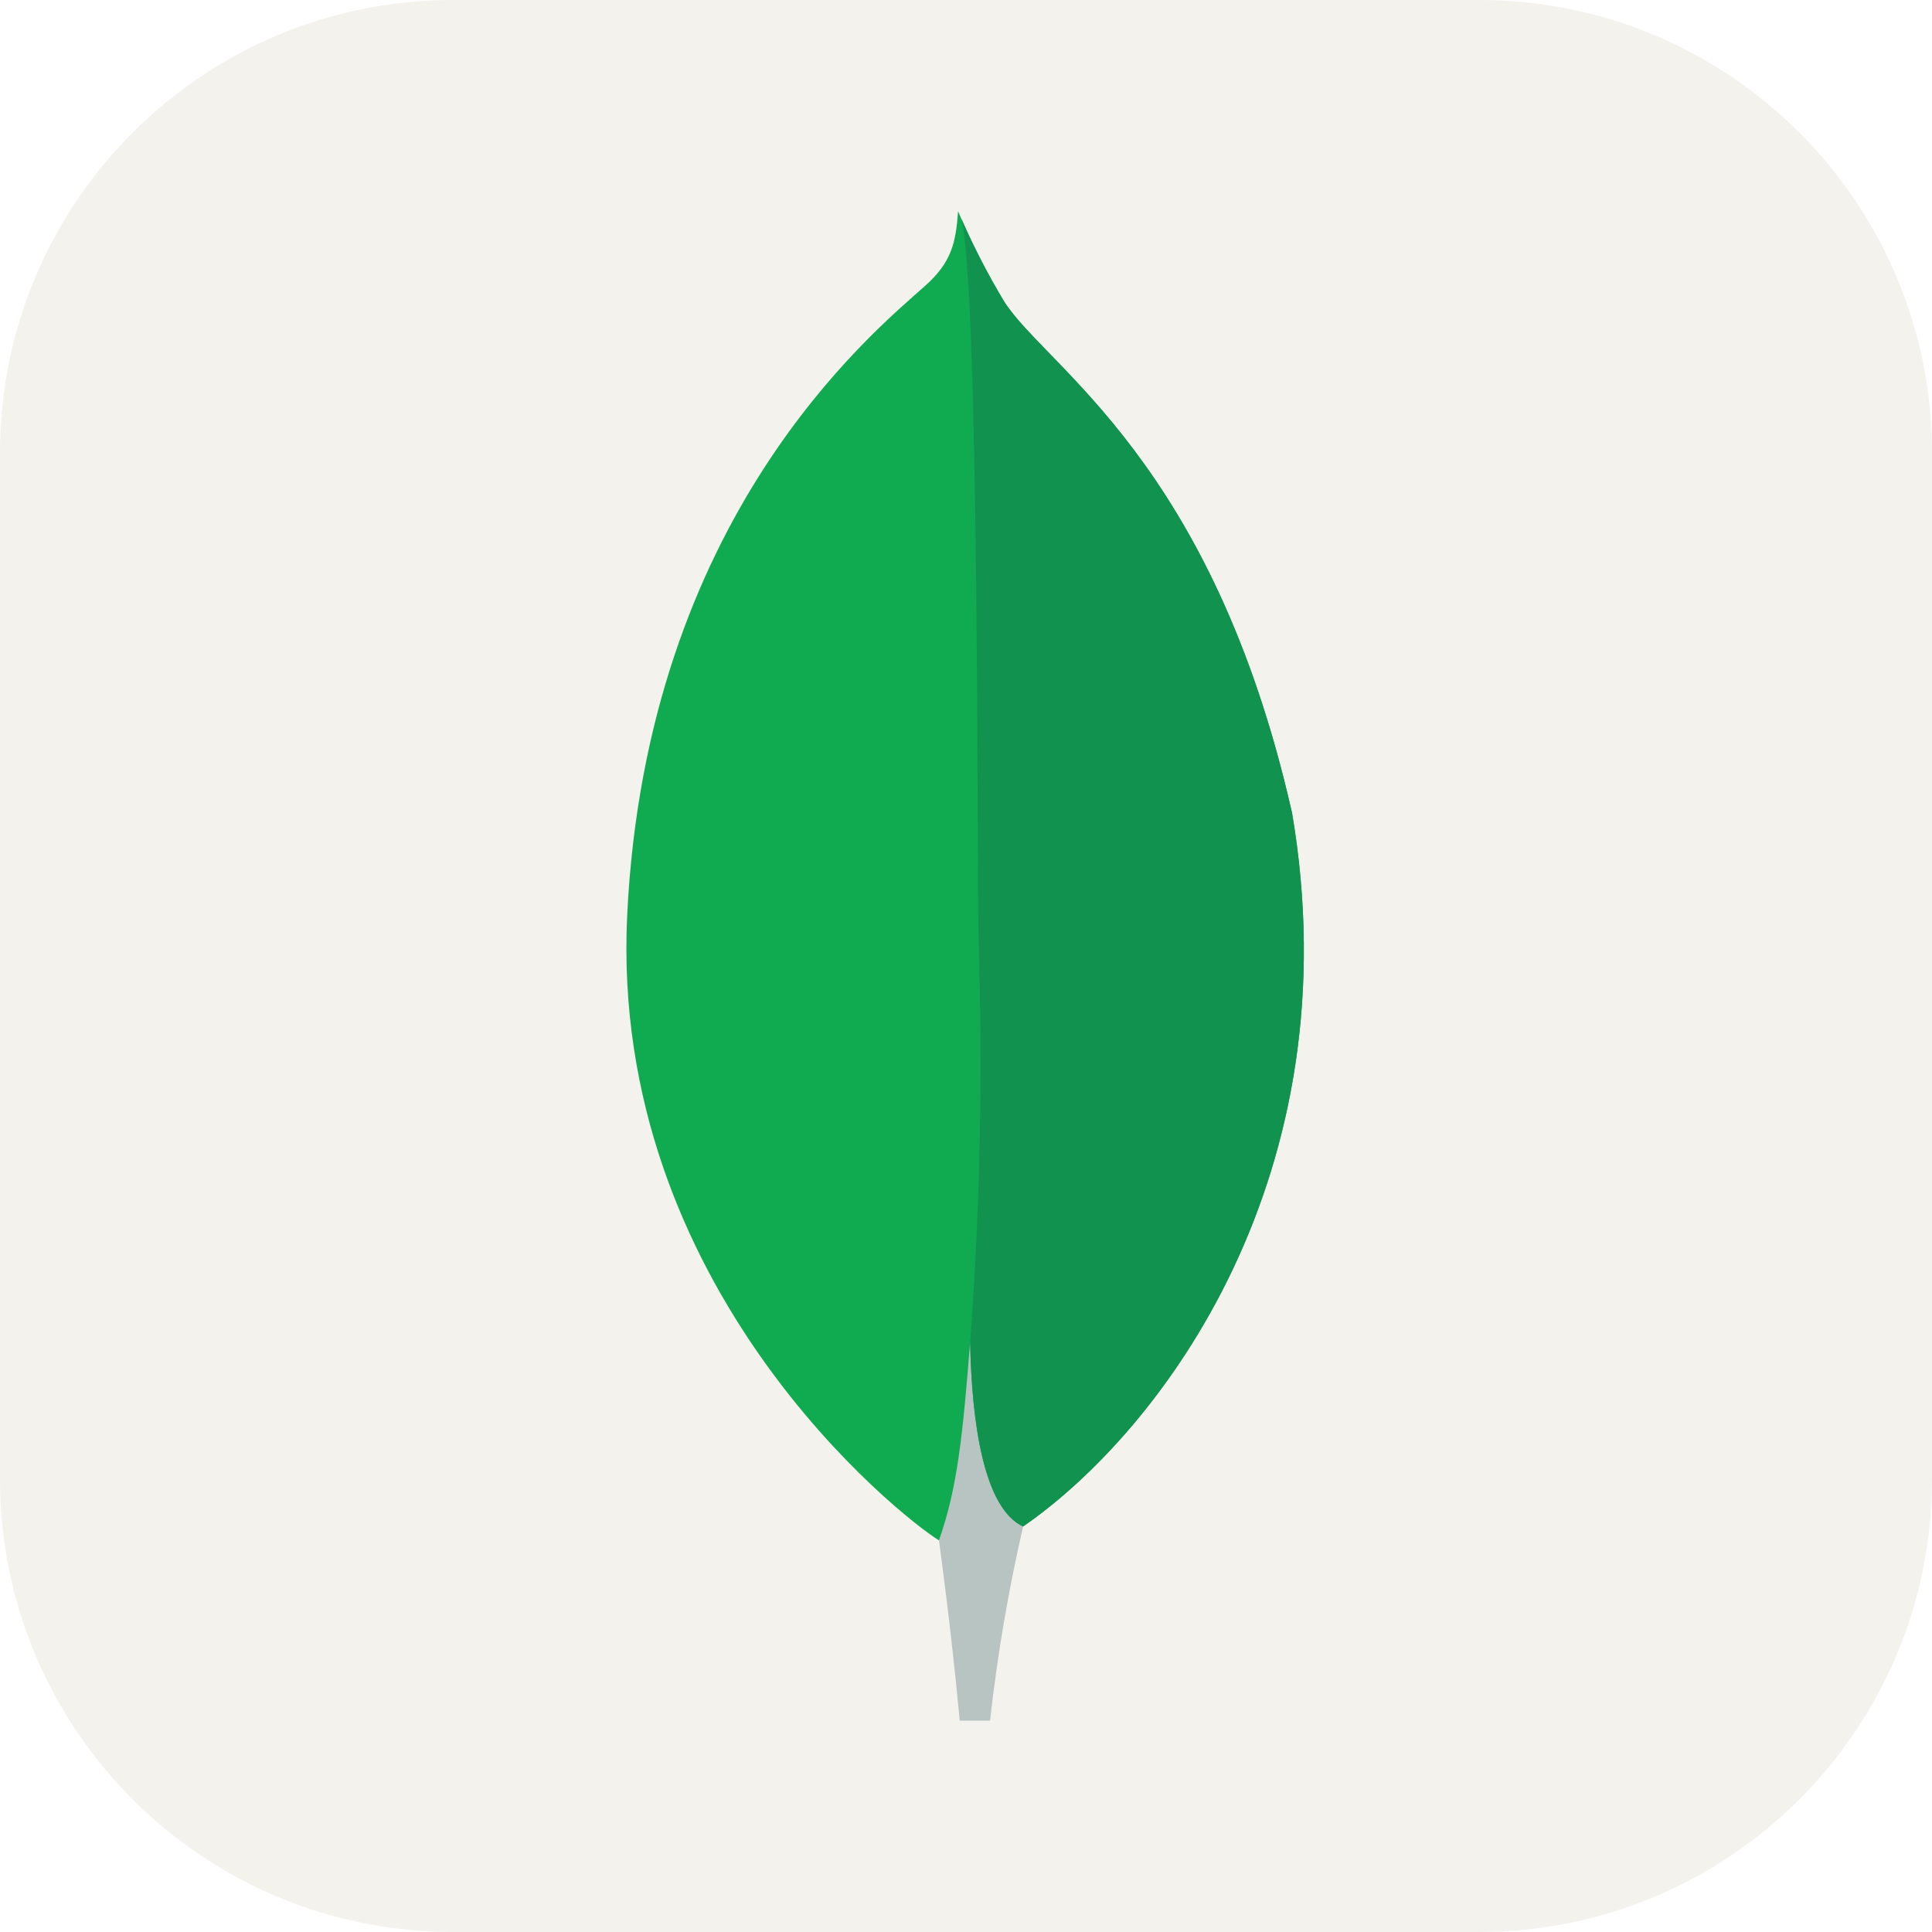
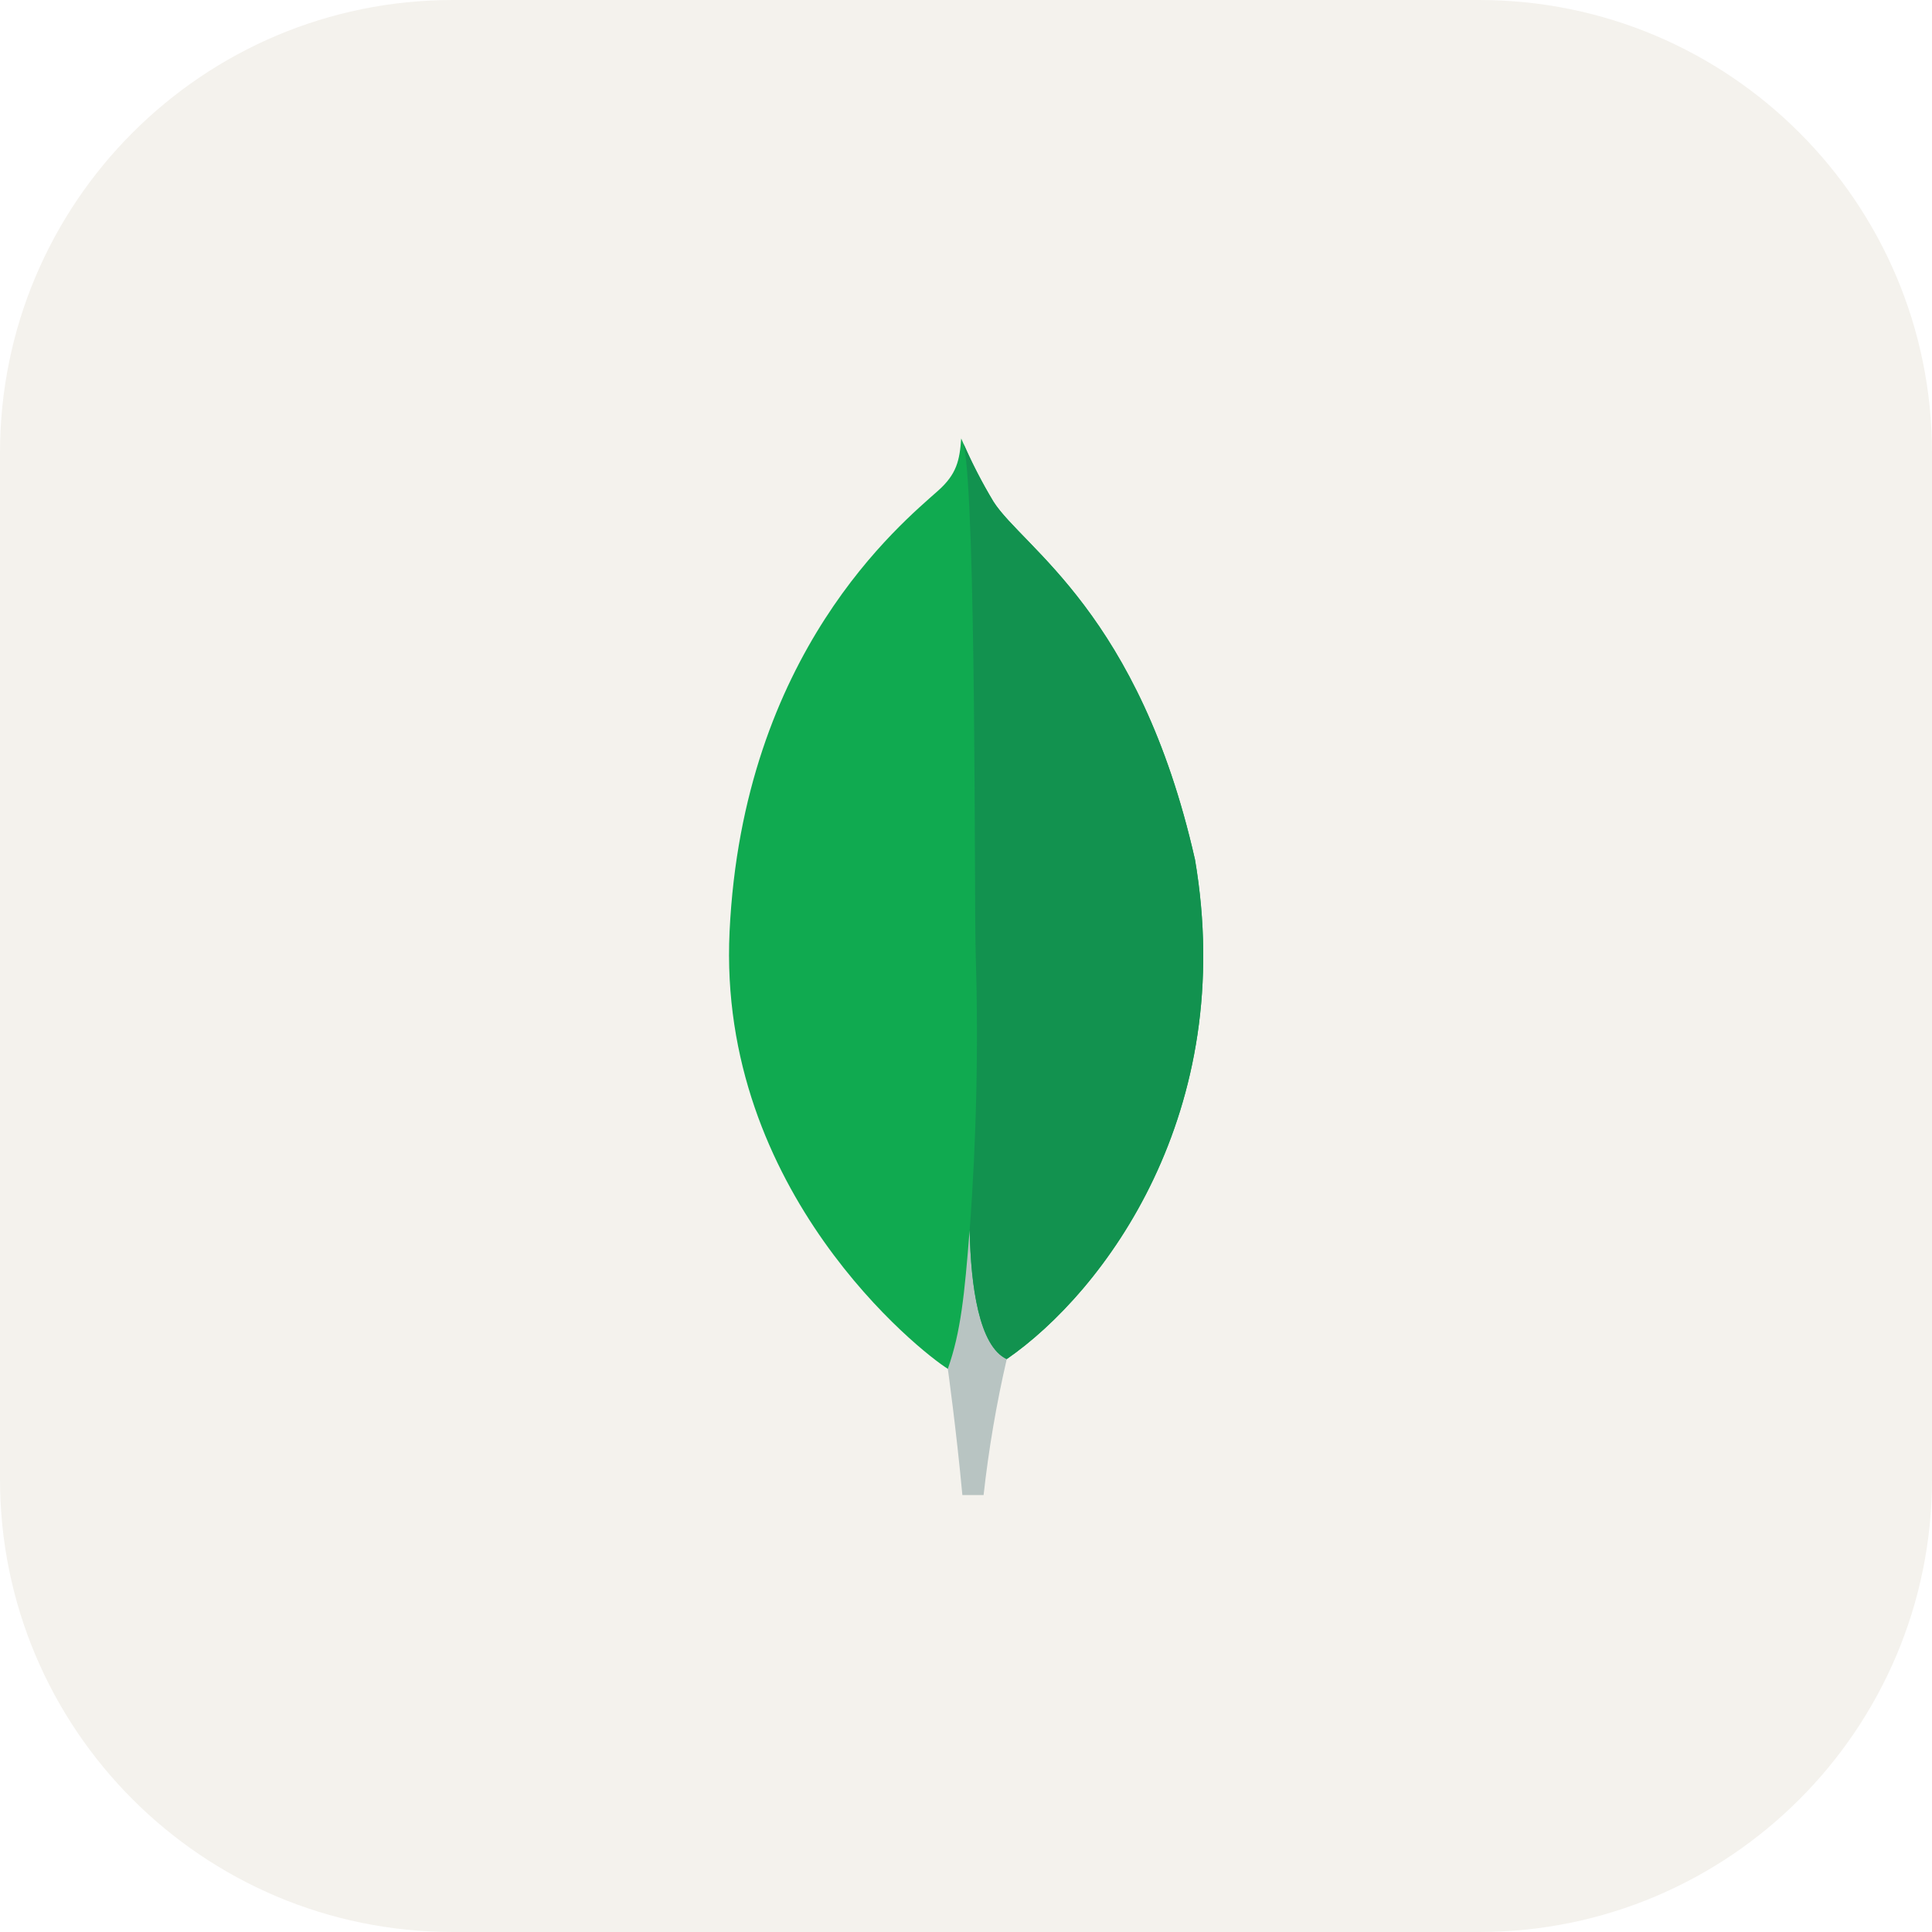
<svg xmlns="http://www.w3.org/2000/svg" width="256" height="256" fill="none" viewBox="0 0 256 256">
  <rect width="256" height="256" fill="#F4F2ED" rx="60" />
-   <path fill="#10AA50" d="M171.173 107.591C160.636 61.11 138.676 48.736 133.074 39.989C130.764 36.135 128.717 32.13 126.949 28C126.653 32.129 126.109 34.731 122.599 37.862C115.552 44.145 85.622 68.535 83.103 121.348C80.756 170.59 119.303 200.953 124.395 204.092C128.311 206.019 133.08 204.133 135.407 202.364C153.988 189.612 179.376 155.614 171.193 107.591" />
-   <path fill="#B8C4C2" d="M128.545 177.871C127.575 190.059 126.88 197.141 124.416 204.106C124.416 204.106 126.033 215.709 127.169 228H131.188C132.147 219.345 133.61 210.753 135.572 202.268C130.369 199.708 128.745 188.566 128.545 177.871Z" />
-   <path fill="#12924F" d="M135.565 202.275C130.307 199.846 128.786 188.469 128.552 177.871C129.852 160.388 130.231 142.849 129.688 125.326C129.412 116.132 129.818 40.168 127.423 29.046C129.062 32.813 130.949 36.466 133.074 39.982C138.676 48.736 160.643 61.11 171.173 107.591C179.376 155.532 154.126 189.44 135.565 202.275Z" />
+   <g transform="scale(0.7) translate(55, 55)">
+     <path fill="#10AA50" d="M171.173 107.591C160.636 61.11 138.676 48.736 133.074 39.989C130.764 36.135 128.717 32.13 126.949 28C126.653 32.129 126.109 34.731 122.599 37.862C115.552 44.145 85.622 68.535 83.103 121.348C80.756 170.59 119.303 200.953 124.395 204.092C128.311 206.019 133.08 204.133 135.407 202.364C153.988 189.612 179.376 155.614 171.193 107.591" />
+     <path fill="#B8C4C2" d="M128.545 177.871C127.575 190.059 126.88 197.141 124.416 204.106C124.416 204.106 126.033 215.709 127.169 228H131.188C132.147 219.345 133.61 210.753 135.572 202.268C130.369 199.708 128.745 188.566 128.545 177.871Z" />
+     <path fill="#12924F" d="M135.565 202.275C130.307 199.846 128.786 188.469 128.552 177.871C129.852 160.388 130.231 142.849 129.688 125.326C129.412 116.132 129.818 40.168 127.423 29.046C129.062 32.813 130.949 36.466 133.074 39.982C138.676 48.736 160.643 61.11 171.173 107.591C179.376 155.532 154.126 189.44 135.565 202.275Z" />
+   </g>
</svg>
